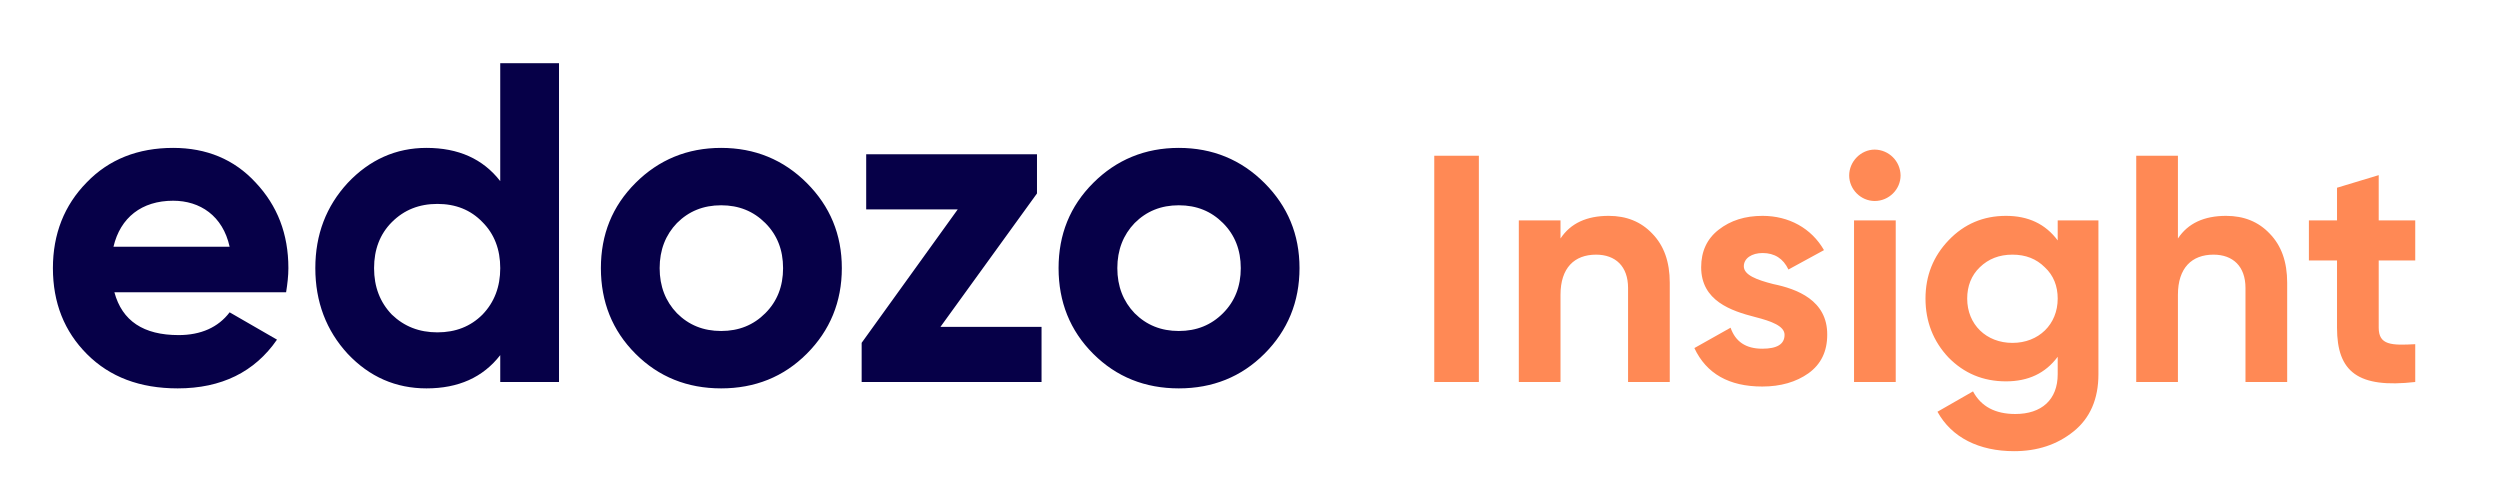
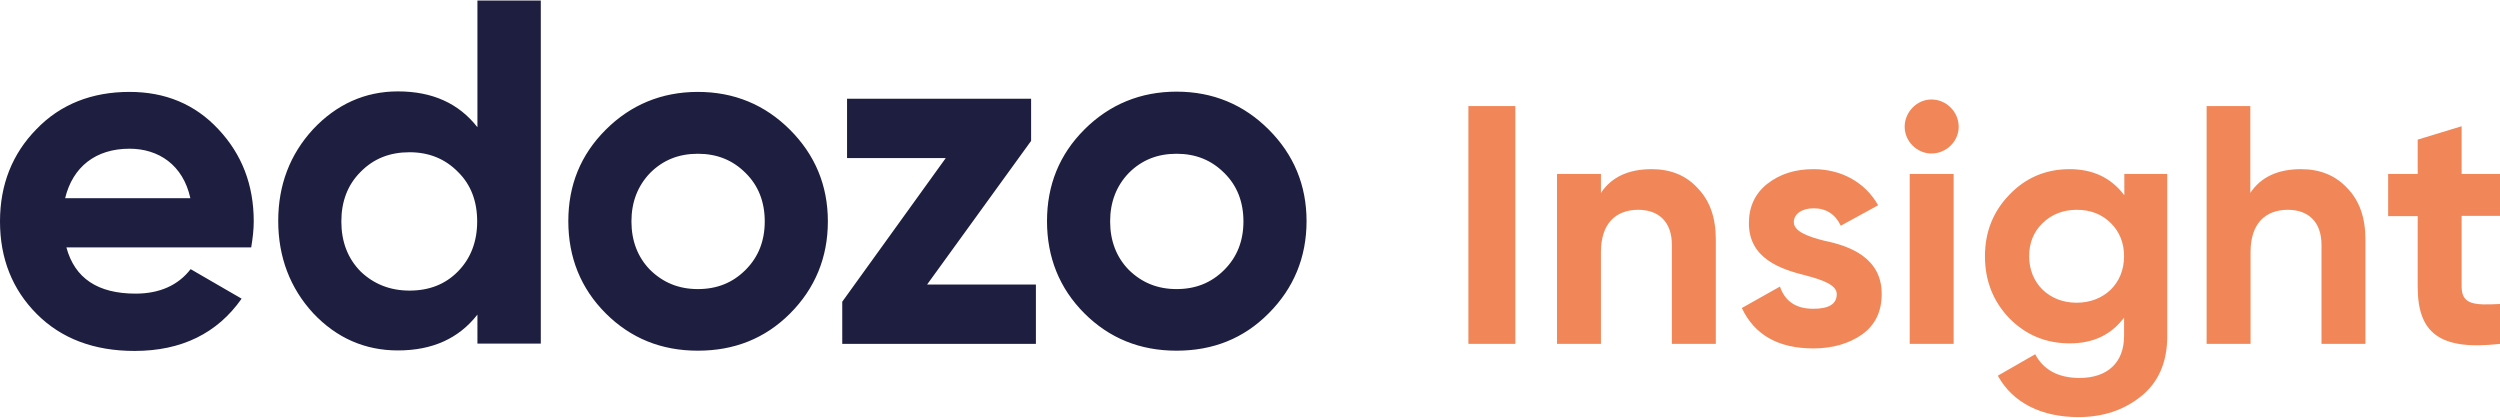
- <svg xmlns="http://www.w3.org/2000/svg" width="165" height="32" viewBox="0 0 165 33" fill="none">
-   <path d="M16.895 19.893c.093-.589.155-1.116.155-1.643 0-2.325-.744-4.247-2.232-5.828-1.457-1.581-3.348-2.356-5.611-2.356-2.387 0-4.371.775-5.89 2.356-1.52 1.55-2.294 3.503-2.294 5.828 0 2.356.775 4.309 2.325 5.859 1.55 1.55 3.596 2.325 6.169 2.325 2.976 0 5.239-1.116 6.758-3.317l-3.224-1.86c-.775 1.023-1.953 1.55-3.472 1.55-2.387 0-3.844-.961-4.371-2.914h11.687Zm-11.75-3.1c.466-1.984 1.923-3.131 4.062-3.131 1.829 0 3.379 1.023 3.844 3.131H5.146ZM31.47 12.329c-1.178-1.519-2.852-2.263-5.022-2.263-2.078 0-3.875.806-5.363 2.387-1.457 1.581-2.201 3.503-2.201 5.797 0 2.294.744 4.247 2.2 5.828 1.489 1.581 3.287 2.356 5.364 2.356 2.17 0 3.843-.744 5.022-2.263V26h3.999V4.3h-4v8.029Zm-7.378 9.083c-.806-.837-1.21-1.891-1.21-3.162s.404-2.325 1.21-3.131c.837-.837 1.86-1.24 3.1-1.24s2.263.403 3.069 1.24c.806.806 1.209 1.86 1.209 3.131 0 1.271-.403 2.325-1.21 3.162-.805.806-1.828 1.209-3.068 1.209s-2.263-.403-3.1-1.209ZM52.332 24.078c1.58-1.581 2.387-3.534 2.387-5.828 0-2.294-.806-4.216-2.387-5.797-1.581-1.581-3.534-2.387-5.828-2.387-2.294 0-4.247.806-5.828 2.387-1.581 1.581-2.356 3.503-2.356 5.797 0 2.294.775 4.247 2.356 5.828 1.58 1.581 3.534 2.356 5.828 2.356 2.294 0 4.247-.775 5.828-2.356Zm-8.835-2.759c-.775-.806-1.178-1.829-1.178-3.069s.403-2.263 1.178-3.069c.806-.806 1.798-1.209 3.007-1.209s2.2.403 3.007 1.209c.806.806 1.209 1.829 1.209 3.069s-.403 2.263-1.21 3.069c-.805.806-1.797 1.209-3.006 1.209-1.21 0-2.201-.403-3.007-1.209ZM68.002 13.166V10.5H56.377v3.751h6.231l-6.54 9.083V26h12.244v-3.751H61.43l6.572-9.083ZM83.483 24.078c1.581-1.581 2.387-3.534 2.387-5.828 0-2.294-.806-4.216-2.387-5.797-1.58-1.581-3.534-2.387-5.828-2.387-2.294 0-4.247.806-5.828 2.387-1.58 1.581-2.356 3.503-2.356 5.797 0 2.294.775 4.247 2.356 5.828 1.581 1.581 3.534 2.356 5.828 2.356 2.294 0 4.247-.775 5.828-2.356Zm-8.835-2.759c-.775-.806-1.178-1.829-1.178-3.069s.403-2.263 1.178-3.069c.806-.806 1.798-1.209 3.007-1.209 1.21 0 2.201.403 3.007 1.209s1.21 1.829 1.21 3.069-.404 2.263-1.21 3.069c-.806.806-1.798 1.209-3.007 1.209s-2.2-.403-3.007-1.209Z" fill="#060048" />
-   <path d="M95.041 26h3.036V10.6h-3.036V26ZM106.912 14.692c-1.496 0-2.596.506-3.278 1.54V15h-2.838v11h2.838v-5.94c0-1.826.946-2.728 2.42-2.728 1.32 0 2.178.792 2.178 2.266V26h2.838v-6.754c0-1.43-.396-2.53-1.188-3.344-.77-.814-1.76-1.21-2.97-1.21ZM116.111 18.124c0-.55.55-.902 1.276-.902.814 0 1.408.374 1.76 1.122l2.42-1.32c-.858-1.496-2.398-2.332-4.18-2.332-1.188 0-2.178.308-2.992.946-.792.616-1.188 1.474-1.188 2.552 0 2.288 2.046 2.97 3.674 3.388 1.122.286 2.002.616 2.002 1.21 0 .638-.506.946-1.518.946-1.122 0-1.826-.484-2.156-1.43l-2.464 1.386c.814 1.738 2.354 2.618 4.62 2.618 1.254 0 2.31-.308 3.146-.902.858-.616 1.276-1.496 1.276-2.618.022-2.354-2.068-3.124-3.674-3.454-1.122-.286-2.002-.616-2.002-1.21ZM125.02 13.68c.968 0 1.76-.792 1.76-1.738a1.78 1.78 0 0 0-1.76-1.76c-.946 0-1.738.814-1.738 1.76 0 .946.792 1.738 1.738 1.738ZM126.45 26V15h-2.838v11h2.838ZM137.474 16.364c-.836-1.122-2.002-1.672-3.52-1.672-1.54 0-2.838.55-3.894 1.65-1.056 1.1-1.584 2.42-1.584 3.982 0 1.562.528 2.904 1.562 4.004 1.056 1.078 2.354 1.628 3.916 1.628 1.518 0 2.684-.55 3.52-1.672v1.188c0 1.738-1.1 2.706-2.882 2.706-1.364 0-2.332-.506-2.882-1.54l-2.42 1.386c.968 1.76 2.838 2.684 5.214 2.684 1.584 0 2.926-.44 4.048-1.342 1.122-.902 1.694-2.2 1.694-3.894V15h-2.772v1.364Zm0 3.96c0 1.76-1.298 3.014-3.08 3.014s-3.08-1.254-3.08-3.014c0-.858.286-1.584.858-2.134.594-.572 1.32-.858 2.222-.858.902 0 1.628.286 2.2.858.594.55.88 1.276.88 2.134ZM148.935 14.692c-1.496 0-2.596.506-3.278 1.54V10.6h-2.838V26h2.838v-5.94c0-1.826.946-2.728 2.42-2.728 1.32 0 2.178.792 2.178 2.266V26h2.838v-6.754c0-1.43-.396-2.53-1.188-3.344-.77-.814-1.76-1.21-2.97-1.21ZM161.809 15h-2.486v-3.08l-2.838.858V15h-1.914v2.728h1.914v4.576c0 3.014 1.43 4.136 5.324 3.696v-2.574c-1.628.088-2.486.066-2.486-1.122v-4.576h2.486V15Z" fill="#FF8955" />
+ <svg xmlns="http://www.w3.org/2000/svg" viewBox="0 0 99.02 16.52">
+   <path fill="#1d1e40" d="M2.63 9.8c.33 1.22 1.24 1.83 2.74 1.83.95 0 1.69-.33 2.18-.97l2.02 1.17c-.96 1.37-2.38 2.07-4.24 2.07-1.61 0-2.9-.49-3.87-1.46C.49 11.47 0 10.24 0 8.77c0-1.46.49-2.68 1.44-3.65.95-.99 2.2-1.48 3.69-1.48 1.42 0 2.6.49 3.52 1.48.93.99 1.4 2.2 1.4 3.65 0 .33-.04.66-.1 1.03H2.63zm4.91-1.95c-.29-1.32-1.26-1.96-2.41-1.96-1.34 0-2.25.72-2.55 1.96h4.96zM18.91.02h2.51v13.59h-2.51v-1.15c-.74.95-1.79 1.42-3.15 1.42-1.3 0-2.43-.49-3.36-1.48-.91-.99-1.38-2.22-1.38-3.65 0-1.43.47-2.64 1.38-3.63.93-.99 2.06-1.5 3.36-1.5 1.36 0 2.41.47 3.15 1.42V.02zm-2.69 11.49c.78 0 1.42-.25 1.92-.76.51-.52.76-1.19.76-1.98 0-.8-.25-1.46-.76-1.96-.51-.52-1.15-.78-1.92-.78-.78 0-1.42.25-1.94.78-.51.51-.76 1.17-.76 1.96 0 .8.25 1.46.76 1.98.52.5 1.17.76 1.94.76zM27.64 13.89c-1.44 0-2.66-.49-3.65-1.48s-1.48-2.22-1.48-3.65.49-2.63 1.48-3.62 2.22-1.5 3.65-1.5c1.44 0 2.66.51 3.65 1.5s1.5 2.2 1.5 3.63-.51 2.66-1.5 3.65-2.21 1.47-3.65 1.47zm0-2.44c.76 0 1.38-.25 1.89-.76s.76-1.15.76-1.92-.25-1.42-.76-1.92c-.51-.51-1.13-.76-1.89-.76s-1.38.25-1.89.76c-.49.51-.74 1.15-.74 1.92s.25 1.42.74 1.92c.51.5 1.13.76 1.89.76zM36.72 11.27h4.31v2.35h-7.67v-1.67l4.1-5.69h-3.91V3.91h7.29v1.67l-4.12 5.69zM46.6 13.89c-1.44 0-2.66-.49-3.65-1.48-.99-.99-1.48-2.22-1.48-3.65s.49-2.64 1.48-3.63c.99-.99 2.22-1.5 3.65-1.5 1.44 0 2.66.51 3.65 1.5.99.99 1.5 2.2 1.5 3.63s-.51 2.66-1.5 3.65c-.99 1-2.21 1.48-3.65 1.48zm0-2.44c.76 0 1.38-.25 1.89-.76s.76-1.15.76-1.92-.25-1.42-.76-1.92c-.51-.51-1.13-.76-1.89-.76s-1.38.25-1.89.76c-.49.51-.74 1.15-.74 1.92s.25 1.42.74 1.92c.51.5 1.13.76 1.89.76z" />
+   <path fill="#f18758" d="M58.16 13.62h1.86V4.2h-1.86v9.42zM65.42 6.7c-.92 0-1.59.31-2.01.94v-.75h-1.74v6.73h1.74V9.98c0-1.12.58-1.67 1.48-1.67.81 0 1.33.48 1.33 1.39v3.92h1.74V9.49c0-.88-.24-1.55-.73-2.05-.46-.5-1.07-.74-1.81-.74zM71.05 8.8c0-.34.34-.55.78-.55.5 0 .86.23 1.08.69l1.48-.81c-.52-.92-1.47-1.43-2.56-1.43-.73 0-1.33.19-1.83.58-.48.38-.73.9-.73 1.56 0 1.4 1.25 1.82 2.25 2.07.69.18 1.23.38 1.23.74 0 .39-.31.58-.93.58-.69 0-1.12-.3-1.32-.88l-1.51.85c.5 1.06 1.44 1.6 2.83 1.6.77 0 1.41-.19 1.93-.55.53-.38.78-.92.78-1.6.01-1.44-1.27-1.91-2.25-2.11-.69-.17-1.23-.38-1.23-.74zM76.5 6.08c.59 0 1.08-.48 1.08-1.06s-.48-1.08-1.08-1.08c-.58 0-1.06.5-1.06 1.08s.49 1.06 1.06 1.06zm.88 7.54V6.89h-1.74v6.73h1.74zM84.13 7.72c-.52-.68-1.23-1.02-2.16-1.02-.94 0-1.74.34-2.38 1.01-.65.67-.97 1.48-.97 2.44s.32 1.78.96 2.45c.65.66 1.44 1 2.4 1 .93 0 1.64-.34 2.15-1.02v.73c0 1.06-.67 1.66-1.76 1.66-.83 0-1.43-.31-1.76-.94l-1.48.85c.59 1.08 1.74 1.64 3.19 1.64.97 0 1.79-.27 2.48-.82.69-.55 1.04-1.35 1.04-2.38V6.89h-1.7v.83zm0 2.43c0 1.08-.79 1.84-1.88 1.84-1.09 0-1.88-.77-1.88-1.84 0-.53.18-.97.53-1.31.36-.35.81-.53 1.36-.53s1 .18 1.35.53c.34.34.52.78.52 1.31zM91.14 6.7c-.92 0-1.59.31-2.01.94V4.2H87.4v9.42h1.74V9.98c0-1.12.58-1.67 1.48-1.67.81 0 1.33.48 1.33 1.39v3.92h1.74V9.49c0-.88-.24-1.55-.73-2.05-.47-.5-1.08-.74-1.82-.74zM99.02 6.89H97.5V5l-1.74.53v1.36h-1.17v1.67h1.17v2.8c0 1.84.88 2.53 3.26 2.26v-1.58c-1 .05-1.52.04-1.52-.69v-2.8h1.52V6.89z" />
</svg>
